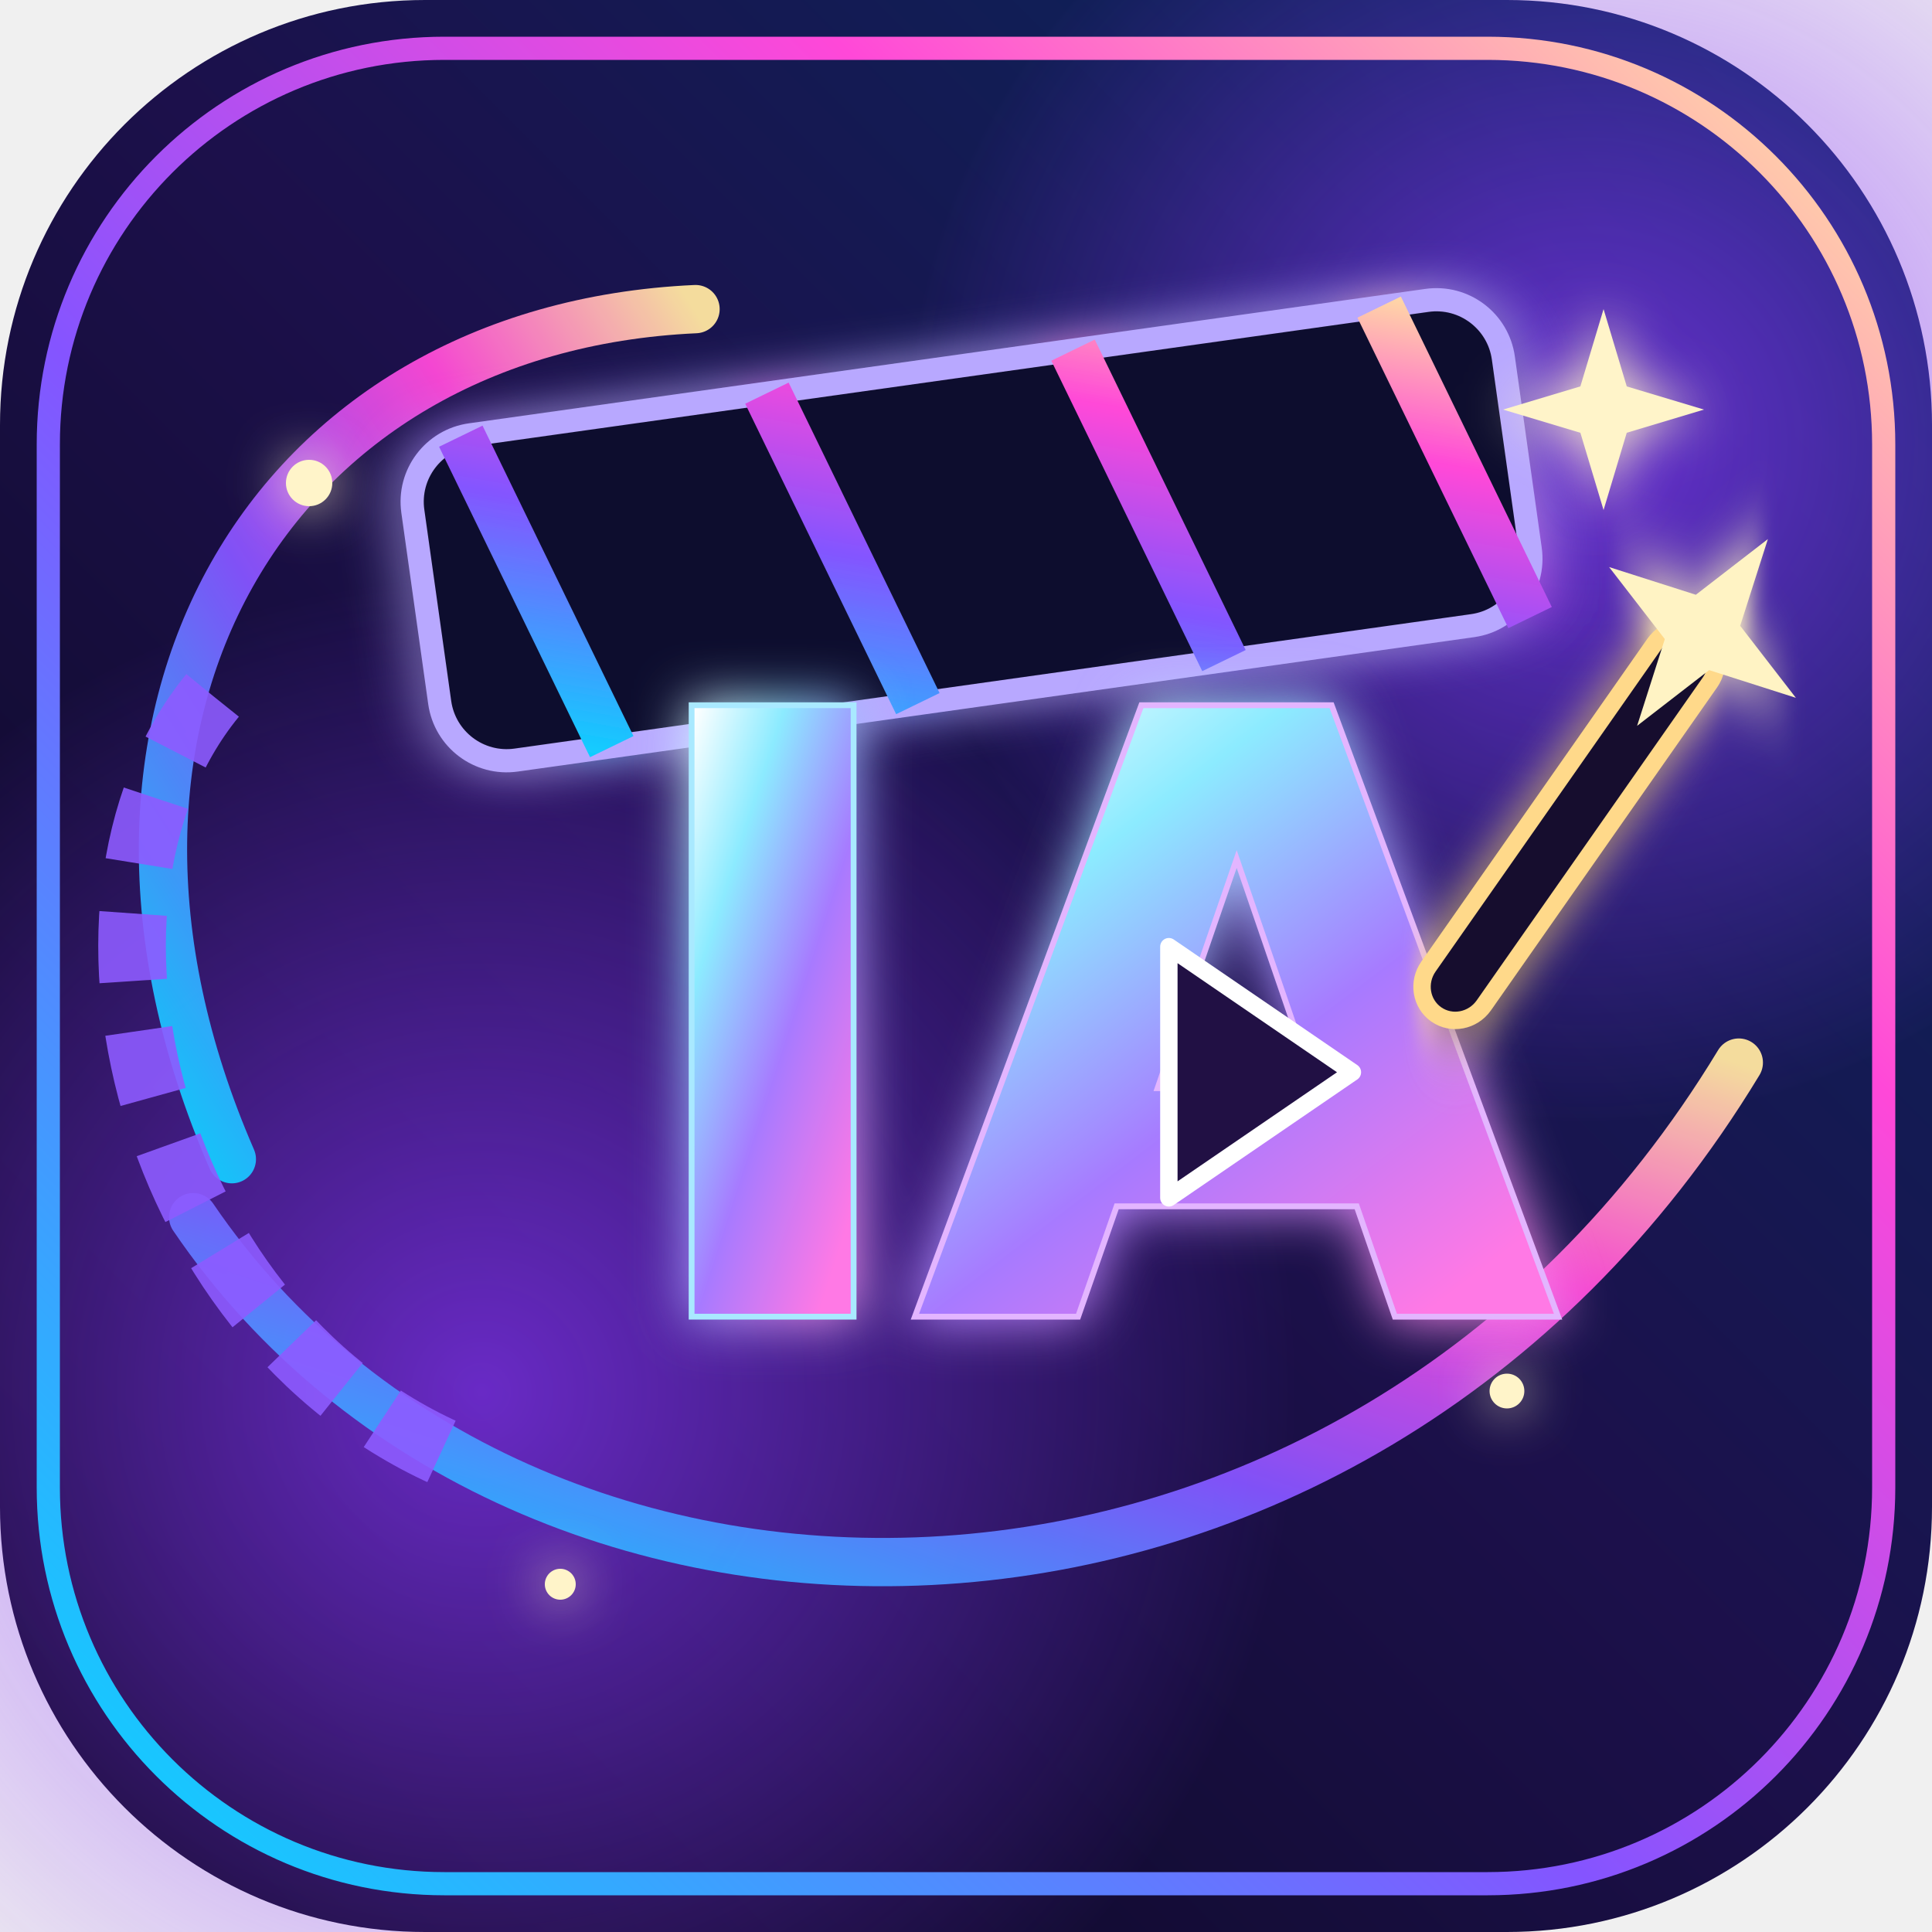
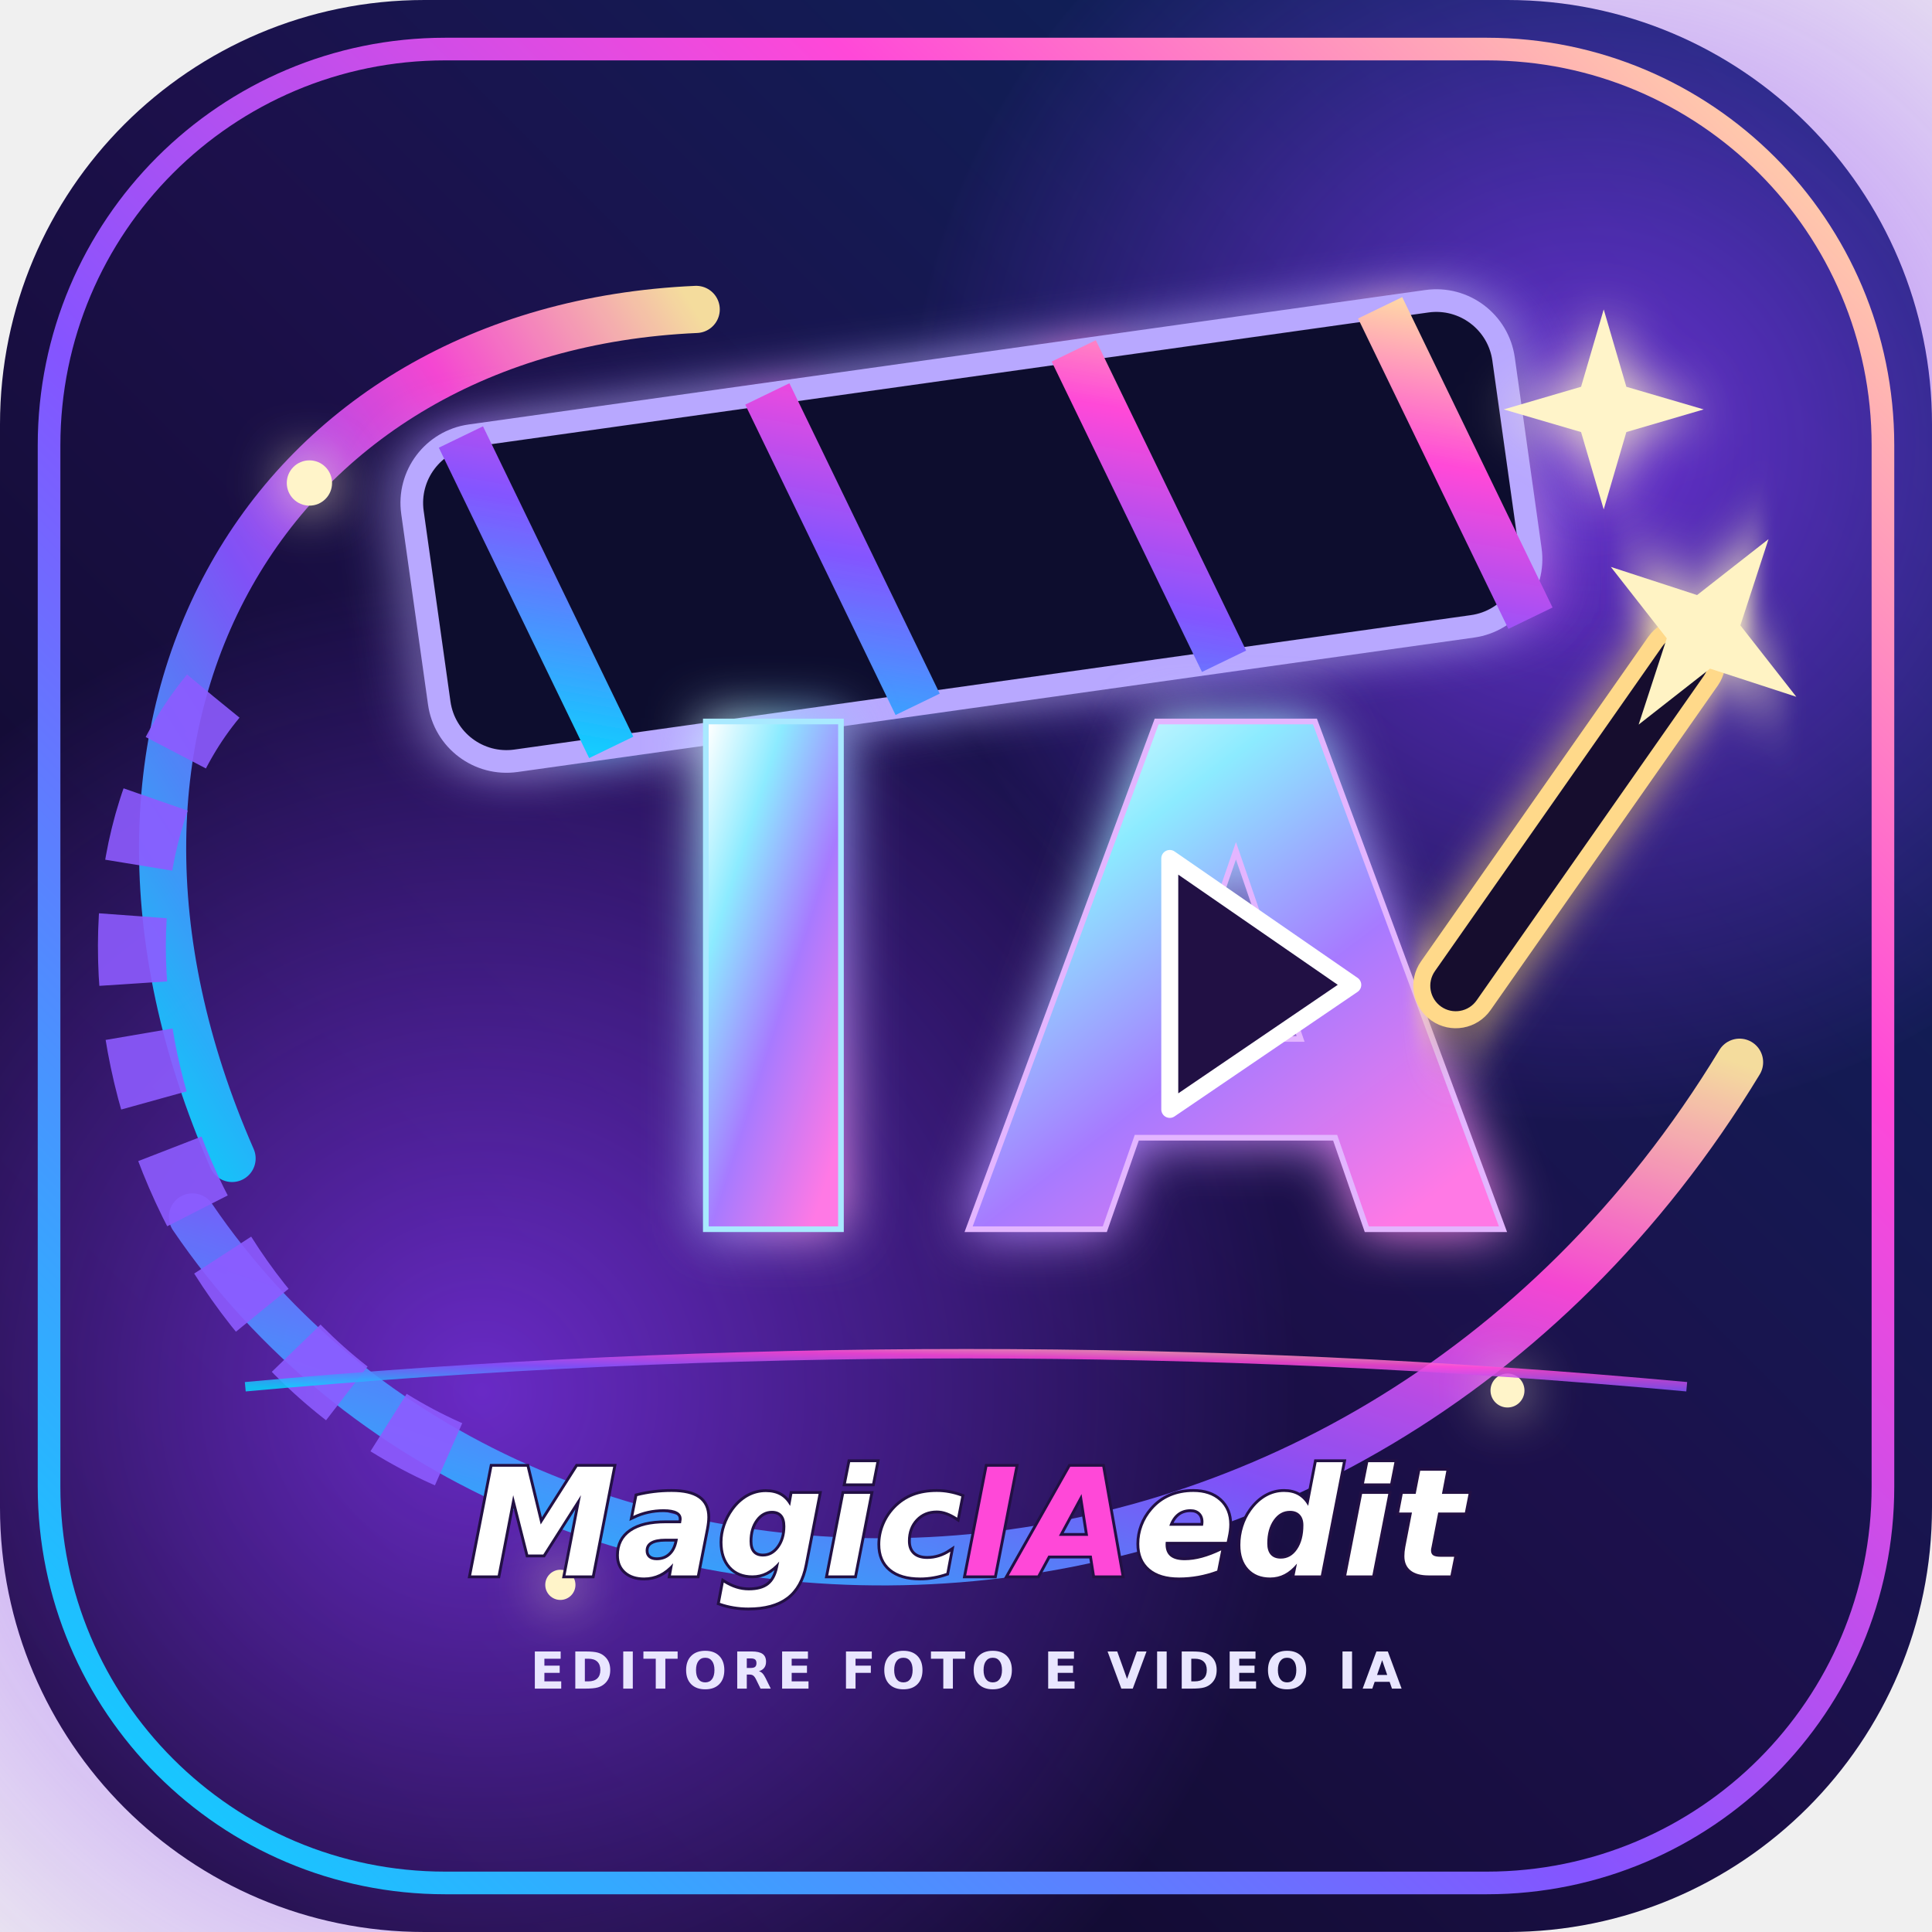
<svg xmlns="http://www.w3.org/2000/svg" viewBox="0 0 1024 1024">
  <defs>
    <linearGradient id="bg" x1="0" y1="1" x2="1" y2="0">
      <stop stop-color="#080719" />
      <stop offset=".52" stop-color="#1C104B" />
      <stop offset="1" stop-color="#062B60" />
    </linearGradient>
    <linearGradient id="neon" x1="0" y1="1" x2="1" y2="0">
      <stop stop-color="#08D7FF" />
      <stop offset=".42" stop-color="#8554FF" />
      <stop offset=".72" stop-color="#FF48D8" />
      <stop offset="1" stop-color="#FFE6A1" />
    </linearGradient>
    <linearGradient id="letters" x1="0" y1="0" x2=".8" y2="1">
      <stop stop-color="#FFFFFF" />
      <stop offset=".28" stop-color="#8CEBFF" />
      <stop offset=".62" stop-color="#A77AFF" />
      <stop offset="1" stop-color="#FF79E5" />
    </linearGradient>
    <radialGradient id="aura">
      <stop stop-color="#8B36FF" stop-opacity=".72" />
      <stop offset="1" stop-color="#8B36FF" stop-opacity="0" />
    </radialGradient>
    <filter id="glow" x="-40%" y="-40%" width="180%" height="180%">
      <feGaussianBlur stdDeviation="14" result="blur" />
      <feMerge>
        <feMergeNode in="blur" />
        <feMergeNode in="SourceGraphic" />
      </feMerge>
    </filter>
  </defs>
-   <rect width="1024" height="1024" rx="225.28" fill="url(#bg)" />
-   <circle cx="256" cy="737.28" r="430.08" fill="url(#aura)" />
-   <circle cx="839.68" cy="235.52" r="358.4" fill="url(#aura)" />
-   <rect x="25.6" y="25.6" width="972.8" height="972.8" rx="209.92" fill="none" stroke="url(#neon)" stroke-width="12.288" />
-   <g opacity=".95" fill="none" stroke="url(#neon)" stroke-width="25.6" stroke-linecap="round">
-     <path d="M 122.88 614.4 C 20.48 378.88, 143.36 174.08, 368.64 163.84" />
-     <path d="M 102.4 645.12 C 276.48 901.12, 716.8 901.12, 921.6 563.2" />
+   <rect width="1024" height="1024" rx="225" fill="url(#bg)" />
+   <circle cx="256" cy="737" r="430" fill="url(#aura)" />
+   <circle cx="840" cy="236" r="358" fill="url(#aura)" />
+   <rect x="26" y="26" width="972" height="972" rx="210" fill="none" stroke="url(#neon)" stroke-width="12" />
+   <g opacity=".95" fill="none" stroke="url(#neon)" stroke-width="25" stroke-linecap="round">
+     <path d="M 123 614 C 20 379, 143 174, 369 164" />
+     <path d="M 102 645 C 276 901, 717 901, 922 563" />
  </g>
-   <g transform="rotate(-8 512 296.96)" filter="url(#glow)">
-     <rect x="225.28" y="194.56" width="583.68" height="174.08" rx="35.84" fill="#11102E" stroke="#B8A8FF" stroke-width="12.288" />
-     <path d="M 256 194.56 l 56.32 174.08 m 107.52 -174.08 l 56.32 174.08 m 107.52 -174.08 l 56.32 174.08 m 107.52 -174.08 l 56.32 174.08" stroke="url(#neon)" stroke-width="25.6" />
+   <g transform="rotate(-8 512 297)" filter="url(#glow)">
+     <rect x="225" y="195" width="584" height="174" rx="36" fill="#11102E" stroke="#B8A8FF" stroke-width="12" />
+     <path d="M 256 195 l 56 174 m 108 -174 l 56 174 m 108 -174 l 56 174 m 108 -174 l 56 174" stroke="url(#neon)" stroke-width="26" />
  </g>
-   <path d="M 112.64 368.64 C 20.48 481.28, 81.92 716.8, 256 778.24" fill="none" stroke="#8D5BFF" stroke-width="35.84" stroke-dasharray="35.84 26.624" opacity=".9" />
+   <path d="M 113 369 C 20 481, 82 717, 256 778" fill="none" stroke="#8D5BFF" stroke-width="36" stroke-dasharray="36 27" opacity=".9" />
  <g font-family="DejaVu Sans,Arial,sans-serif" font-weight="900" text-anchor="middle" filter="url(#glow)">
-     <text x="409.6" y="696.32" font-size="440.32" fill="url(#letters)" stroke="#A9E9FF" stroke-width="6.144" paint-order="stroke fill">I</text>
-     <text x="655.36" y="696.32" font-size="440.32" fill="url(#letters)" stroke="#E3B5FF" stroke-width="6.144" paint-order="stroke fill">A</text>
+     <text x="410" y="650" font-size="365" fill="url(#letters)" stroke="#A9E9FF" stroke-width="6" paint-order="stroke fill">I</text>
+     <text x="655" y="650" font-size="365" fill="url(#letters)" stroke="#E3B5FF" stroke-width="6" paint-order="stroke fill">A</text>
  </g>
-   <path d="M 619.52 501.76 L 619.52 634.88 L 716.8 568.32 Z" fill="#211044" stroke="#FFFFFF" stroke-width="9.216" stroke-linejoin="round" />
-   <g transform="rotate(35 839.68 430.08)" filter="url(#glow)">
-     <rect x="819.2" y="317.44" width="35.84" height="245.76" rx="18.432" fill="#17102F" stroke="#FFD98A" stroke-width="9.216" />
-     <path d="M 836.608 256 l 14.336 46.08 l 46.08 14.336 l -46.08 14.336 l -14.336 46.08 l -14.336 -46.08 l -46.08 -14.336 l 46.08 -14.336 Z" fill="#FFF3C4" />
+   <path d="M 620 455 L 620 588 L 717 522 Z" fill="#211044" stroke="#FFFFFF" stroke-width="9" stroke-linejoin="round" />
+   <g transform="rotate(35 840 430)" filter="url(#glow)">
+     <rect x="819" y="317" width="36" height="246" rx="18" fill="#17102F" stroke="#FFD98A" stroke-width="9" />
+     <path d="M 837 256 l 14 46 l 46 14 l -46 14 l -14 46 l -14 -46 l -46 -14 l 46 -14 Z" fill="#FFF3C4" />
  </g>
  <g fill="#FFF4C9" filter="url(#glow)">
-     <path d="M 849.92 163.84 l 12.288 40.96 l 40.96 12.288 l -40.96 12.288 l -12.288 40.96 l -12.288 -40.96 l -40.96 -12.288 l 40.96 -12.288 Z" />
-     <circle cx="163.84" cy="256" r="12.288" />
-     <circle cx="798.72" cy="737.28" r="9.216" />
-     <circle cx="296.96" cy="839.68" r="8.192" />
+     <path d="M 850 164 l 12 41 l 41 12 l -41 12 l -12 41 l -12 -41 l -41 -12 l 41 -12 Z" />
+     <circle cx="164" cy="256" r="12" />
+     <circle cx="799" cy="737" r="9" />
+     <circle cx="297" cy="840" r="8" />
  </g>
+   <path d="M 130 735 Q 512 700 894 735" fill="none" stroke="url(#neon)" stroke-width="5" opacity=".85" />
+   <text x="512" y="835" text-anchor="middle" font-family="DejaVu Sans,Arial,sans-serif" font-size="79" font-weight="900" font-style="italic" fill="#FFFFFF" stroke="#221044" stroke-width="3" paint-order="stroke fill">Magic<tspan fill="#FF48D8">IA</tspan>edit</text>
+   <text x="512" y="895" text-anchor="middle" font-family="DejaVu Sans,Arial,sans-serif" font-size="27" font-weight="600" letter-spacing="3" fill="#E9E6FF">EDITORE FOTO E VIDEO IA</text>
+   <path d="M 165 895 H 265 M 759 895 H 859" stroke="url(#neon)" stroke-width="5" stroke-linecap="round" />
</svg>
